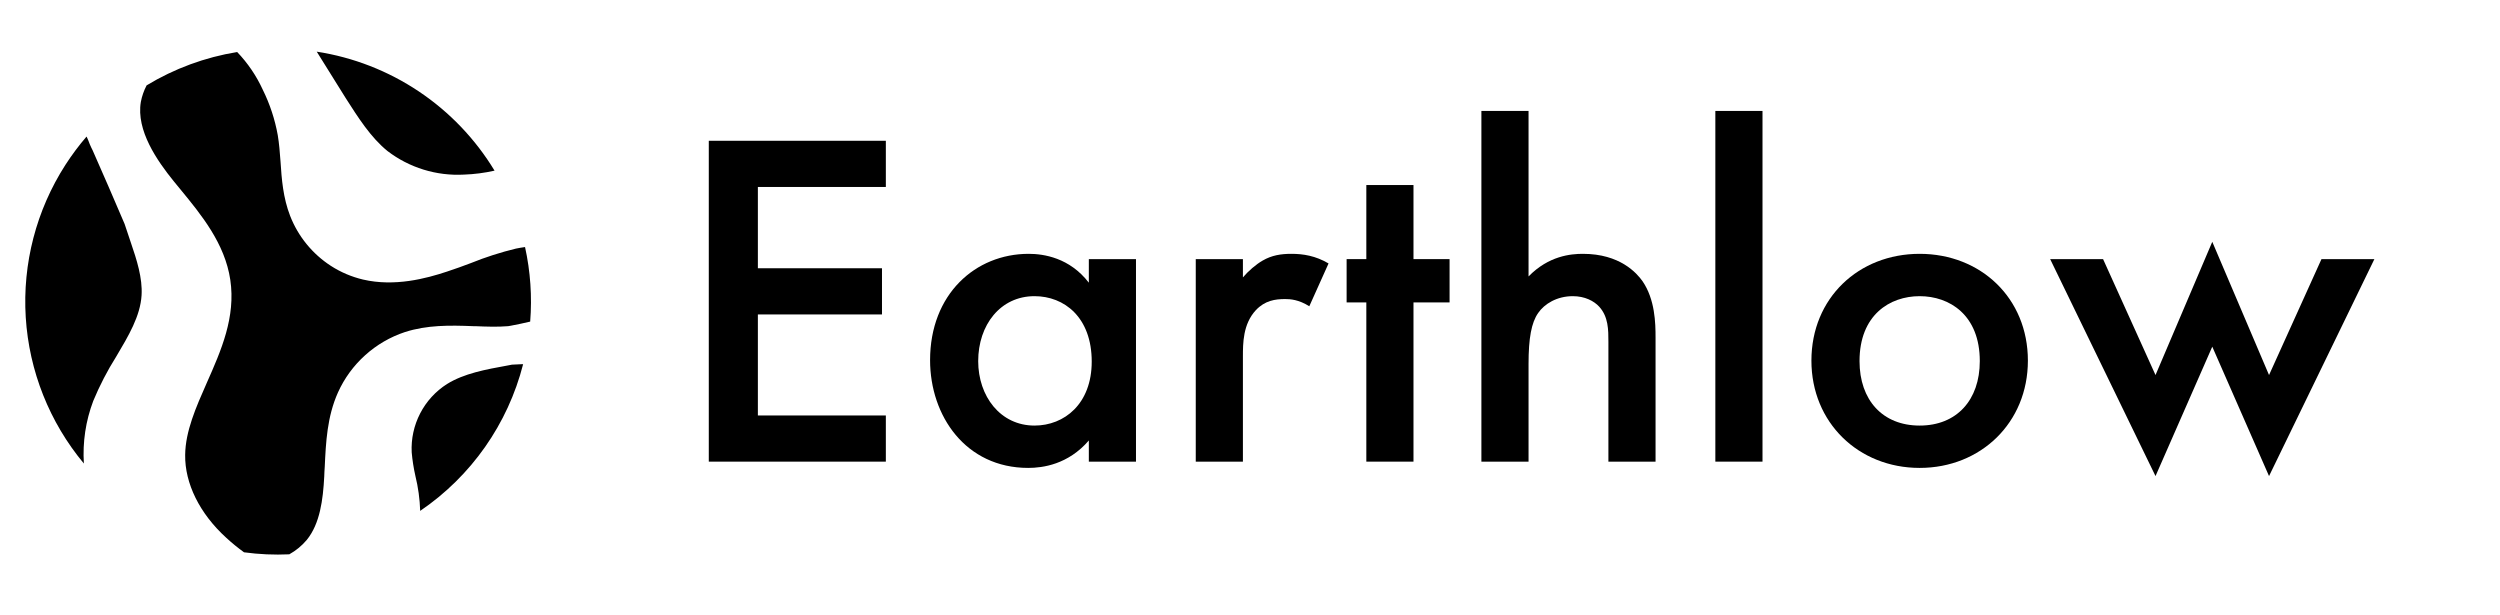
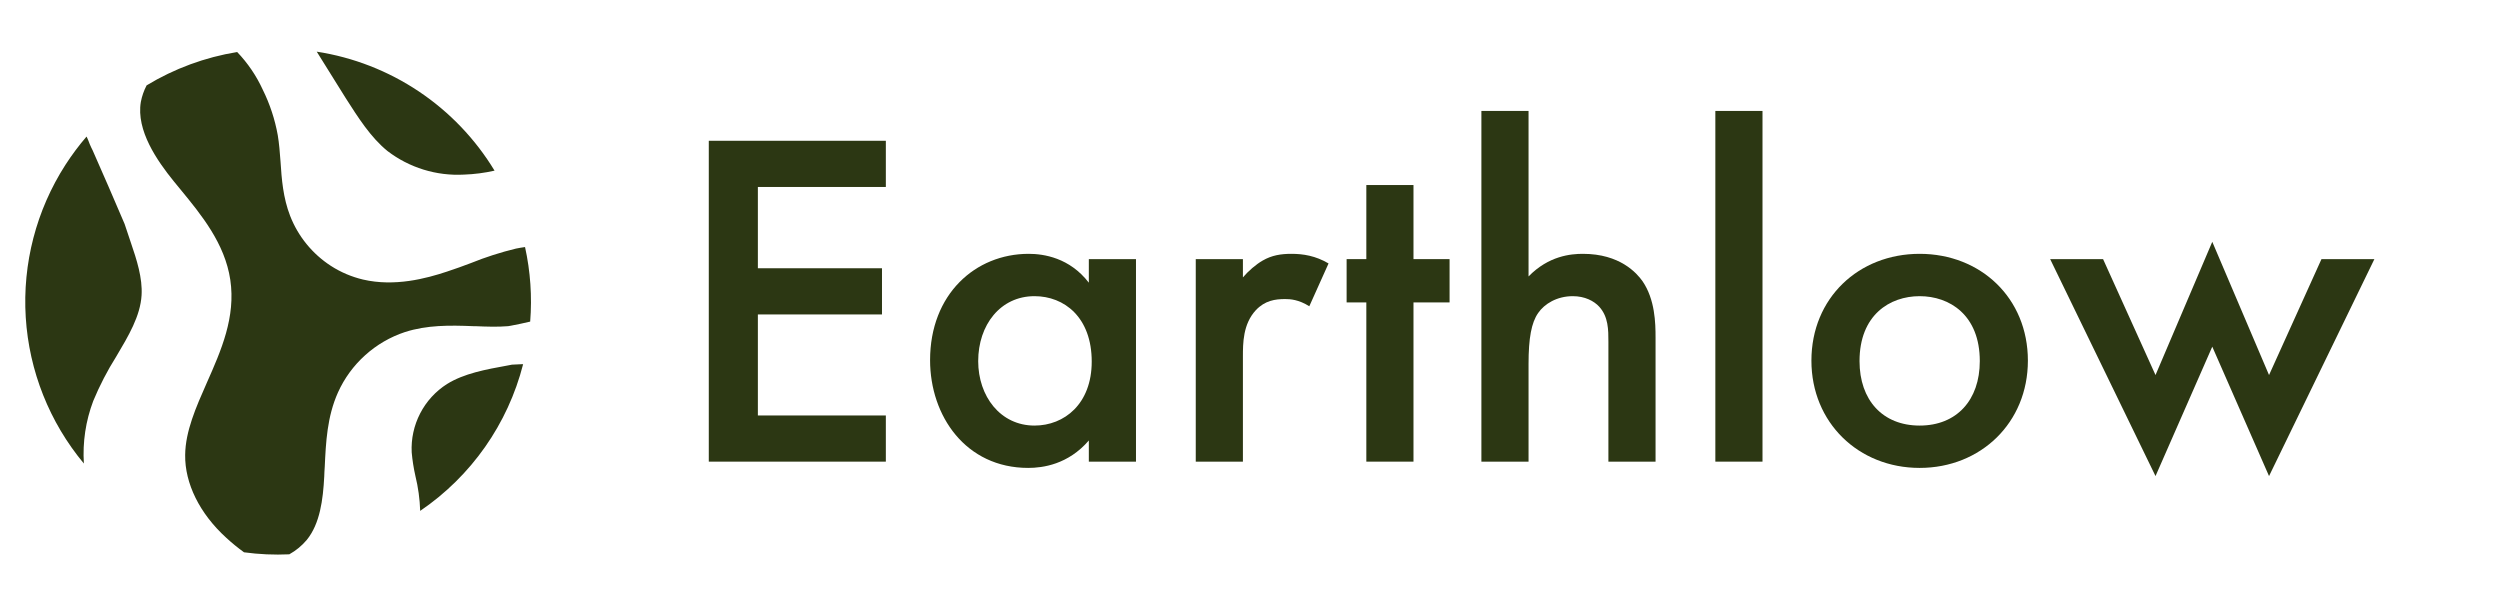
<svg xmlns="http://www.w3.org/2000/svg" width="122" height="30" viewBox="0 0 122 30" fill="none">
-   <path d="M43.229 6.87V9.124H36.984V13.091H43.041V15.345H36.984V20.275H43.229V22.528H34.589V6.87H43.229Z" fill="black" />
-   <path d="M53.135 13.795V12.645H55.436V22.528H53.135V21.495C52.126 22.669 50.882 22.834 50.178 22.834C47.126 22.834 45.388 20.298 45.388 17.575C45.388 14.359 47.595 12.387 50.201 12.387C50.929 12.387 52.196 12.575 53.135 13.795ZM50.483 14.453C48.816 14.453 47.736 15.861 47.736 17.622C47.736 19.336 48.816 20.768 50.483 20.768C51.938 20.768 53.276 19.711 53.276 17.645C53.276 15.486 51.938 14.453 50.483 14.453Z" fill="black" />
-   <path d="M58.353 22.528V12.645H60.654V13.537C60.912 13.232 61.288 12.903 61.617 12.716C62.063 12.457 62.509 12.387 63.025 12.387C63.589 12.387 64.199 12.481 64.833 12.856L63.894 14.946C63.377 14.617 62.955 14.594 62.72 14.594C62.227 14.594 61.734 14.664 61.288 15.133C60.654 15.814 60.654 16.753 60.654 17.411V22.528H58.353Z" fill="black" />
-   <path d="M70.739 14.758H68.978V22.528H66.677V14.758H65.715V12.645H66.677V9.03H68.978V12.645H70.739V14.758Z" fill="black" />
-   <path d="M72.292 22.528V5.414H74.593V13.49C75.579 12.481 76.659 12.387 77.246 12.387C79.053 12.387 79.875 13.326 80.157 13.725C80.767 14.617 80.791 15.767 80.791 16.472V22.528H78.49V16.683C78.49 16.096 78.49 15.462 78.044 14.969C77.786 14.687 77.34 14.453 76.753 14.453C75.978 14.453 75.368 14.828 75.062 15.274C74.734 15.744 74.593 16.495 74.593 17.763V22.528H72.292Z" fill="black" />
-   <path d="M83.709 5.414H86.01V22.528H83.709V5.414Z" fill="black" />
-   <path d="M93.679 12.387C96.661 12.387 98.961 14.547 98.961 17.599C98.961 20.627 96.661 22.834 93.679 22.834C90.698 22.834 88.397 20.627 88.397 17.599C88.397 14.547 90.698 12.387 93.679 12.387ZM93.679 20.768C95.487 20.768 96.614 19.523 96.614 17.622C96.614 15.368 95.135 14.453 93.679 14.453C92.224 14.453 90.745 15.368 90.745 17.622C90.745 19.523 91.871 20.768 93.679 20.768Z" fill="black" />
-   <path d="M100.048 12.645H102.63L105.189 18.303L107.959 11.8L110.729 18.303L113.288 12.645H115.87L110.729 23.233L107.959 16.918L105.189 23.233L100.048 12.645Z" fill="black" />
-   <path d="M18.912 7.372C19.977 8.185 21.298 8.593 22.637 8.521C23.141 8.504 23.642 8.439 24.134 8.328C23.2 6.785 21.938 5.466 20.439 4.462C18.94 3.459 17.239 2.796 15.457 2.521L16.867 4.782C17.471 5.726 18.087 6.704 18.912 7.372ZM5.672 17.4C6.274 16.385 6.847 15.426 6.909 14.409C6.96 13.569 6.673 12.676 6.38 11.823L6.081 10.93C5.569 9.727 5.049 8.53 4.523 7.341C4.471 7.238 4.422 7.137 4.377 7.029C4.354 6.972 4.333 6.916 4.311 6.857C4.29 6.798 4.253 6.73 4.224 6.664C3.848 7.101 3.503 7.564 3.19 8.049C1.771 10.258 1.094 12.862 1.256 15.482C1.419 18.103 2.412 20.603 4.093 22.62C4.026 21.581 4.182 20.539 4.551 19.565C4.863 18.813 5.238 18.089 5.672 17.4ZM25.528 17.774H25.431L24.985 17.795L24.787 17.833C23.687 18.033 22.651 18.223 21.817 18.738C21.26 19.092 20.807 19.587 20.504 20.174C20.201 20.76 20.058 21.416 20.091 22.075C20.125 22.46 20.185 22.843 20.27 23.22C20.408 23.78 20.486 24.354 20.505 24.931C22.997 23.238 24.783 20.693 25.528 17.774ZM24.933 15.894C25.262 15.833 25.572 15.765 25.873 15.694C25.97 14.476 25.885 13.249 25.622 12.056C25.474 12.077 25.326 12.101 25.18 12.131C24.432 12.312 23.698 12.547 22.985 12.836C22.608 12.977 22.218 13.123 21.809 13.255C20.792 13.593 19.257 14.002 17.715 13.642C17.159 13.51 16.628 13.285 16.148 12.975C15.246 12.391 14.55 11.538 14.159 10.537C13.814 9.649 13.745 8.747 13.689 7.877C13.656 7.428 13.623 7.005 13.555 6.598C13.417 5.828 13.171 5.081 12.824 4.38C12.514 3.701 12.091 3.078 11.574 2.539C10.01 2.793 8.51 3.345 7.155 4.166C7.022 4.42 6.927 4.693 6.873 4.974C6.638 6.368 7.67 7.846 8.476 8.841L8.805 9.242C9.821 10.479 10.972 11.877 11.238 13.652C11.51 15.48 10.791 17.104 10.095 18.674C9.557 19.892 9.05 21.041 9.036 22.2C9.017 23.589 9.741 25.062 11.045 26.247C11.318 26.499 11.607 26.734 11.908 26.952C12.639 27.052 13.379 27.085 14.117 27.051C14.443 26.87 14.733 26.631 14.972 26.346C15.616 25.551 15.762 24.393 15.823 23.257C15.823 23.102 15.84 22.945 15.847 22.787C15.903 21.582 15.962 20.338 16.493 19.151C16.804 18.461 17.256 17.842 17.819 17.335C18.381 16.828 19.043 16.442 19.762 16.204C20.836 15.859 21.943 15.87 23.09 15.917H23.184C23.744 15.941 24.282 15.96 24.797 15.917L24.933 15.894Z" fill="black" />
+   <path d="M43.229 6.87V9.124H36.984V13.091H43.041V15.345H36.984V20.275H43.229V22.528H34.589V6.87H43.229Z" fill="#2c3713" />
+   <path d="M53.135 13.795V12.645H55.436V22.528H53.135V21.495C52.126 22.669 50.882 22.834 50.178 22.834C47.126 22.834 45.388 20.298 45.388 17.575C45.388 14.359 47.595 12.387 50.201 12.387C50.929 12.387 52.196 12.575 53.135 13.795ZM50.483 14.453C48.816 14.453 47.736 15.861 47.736 17.622C47.736 19.336 48.816 20.768 50.483 20.768C51.938 20.768 53.276 19.711 53.276 17.645C53.276 15.486 51.938 14.453 50.483 14.453Z" fill="#2c3713" />
+   <path d="M58.353 22.528V12.645H60.654V13.537C60.912 13.232 61.288 12.903 61.617 12.716C62.063 12.457 62.509 12.387 63.025 12.387C63.589 12.387 64.199 12.481 64.833 12.856L63.894 14.946C63.377 14.617 62.955 14.594 62.72 14.594C62.227 14.594 61.734 14.664 61.288 15.133C60.654 15.814 60.654 16.753 60.654 17.411V22.528H58.353Z" fill="#2c3713" />
+   <path d="M70.739 14.758H68.978V22.528H66.677V14.758H65.715V12.645H66.677V9.03H68.978V12.645H70.739V14.758Z" fill="#2c3713" />
+   <path d="M72.292 22.528V5.414H74.593V13.49C75.579 12.481 76.659 12.387 77.246 12.387C79.053 12.387 79.875 13.326 80.157 13.725C80.767 14.617 80.791 15.767 80.791 16.472V22.528H78.49V16.683C78.49 16.096 78.49 15.462 78.044 14.969C77.786 14.687 77.34 14.453 76.753 14.453C75.978 14.453 75.368 14.828 75.062 15.274C74.734 15.744 74.593 16.495 74.593 17.763V22.528H72.292Z" fill="#2c3713" />
+   <path d="M83.709 5.414H86.01V22.528H83.709V5.414Z" fill="#2c3713" />
+   <path d="M93.679 12.387C96.661 12.387 98.961 14.547 98.961 17.599C98.961 20.627 96.661 22.834 93.679 22.834C90.698 22.834 88.397 20.627 88.397 17.599C88.397 14.547 90.698 12.387 93.679 12.387ZM93.679 20.768C95.487 20.768 96.614 19.523 96.614 17.622C96.614 15.368 95.135 14.453 93.679 14.453C92.224 14.453 90.745 15.368 90.745 17.622C90.745 19.523 91.871 20.768 93.679 20.768Z" fill="#2c3713" />
+   <path d="M100.048 12.645H102.63L105.189 18.303L107.959 11.8L110.729 18.303L113.288 12.645H115.87L110.729 23.233L107.959 16.918L105.189 23.233L100.048 12.645Z" fill="#2c3713" />
+   <path d="M18.912 7.372C19.977 8.185 21.298 8.593 22.637 8.521C23.141 8.504 23.642 8.439 24.134 8.328C23.2 6.785 21.938 5.466 20.439 4.462C18.94 3.459 17.239 2.796 15.457 2.521L16.867 4.782C17.471 5.726 18.087 6.704 18.912 7.372ZM5.672 17.4C6.274 16.385 6.847 15.426 6.909 14.409C6.96 13.569 6.673 12.676 6.38 11.823L6.081 10.93C5.569 9.727 5.049 8.53 4.523 7.341C4.471 7.238 4.422 7.137 4.377 7.029C4.354 6.972 4.333 6.916 4.311 6.857C4.29 6.798 4.253 6.73 4.224 6.664C3.848 7.101 3.503 7.564 3.19 8.049C1.771 10.258 1.094 12.862 1.256 15.482C1.419 18.103 2.412 20.603 4.093 22.62C4.026 21.581 4.182 20.539 4.551 19.565C4.863 18.813 5.238 18.089 5.672 17.4ZM25.528 17.774H25.431L24.985 17.795L24.787 17.833C23.687 18.033 22.651 18.223 21.817 18.738C21.26 19.092 20.807 19.587 20.504 20.174C20.201 20.76 20.058 21.416 20.091 22.075C20.125 22.46 20.185 22.843 20.27 23.22C20.408 23.78 20.486 24.354 20.505 24.931C22.997 23.238 24.783 20.693 25.528 17.774ZM24.933 15.894C25.262 15.833 25.572 15.765 25.873 15.694C25.97 14.476 25.885 13.249 25.622 12.056C25.474 12.077 25.326 12.101 25.18 12.131C24.432 12.312 23.698 12.547 22.985 12.836C22.608 12.977 22.218 13.123 21.809 13.255C20.792 13.593 19.257 14.002 17.715 13.642C17.159 13.51 16.628 13.285 16.148 12.975C15.246 12.391 14.55 11.538 14.159 10.537C13.814 9.649 13.745 8.747 13.689 7.877C13.656 7.428 13.623 7.005 13.555 6.598C13.417 5.828 13.171 5.081 12.824 4.38C12.514 3.701 12.091 3.078 11.574 2.539C10.01 2.793 8.51 3.345 7.155 4.166C7.022 4.42 6.927 4.693 6.873 4.974C6.638 6.368 7.67 7.846 8.476 8.841L8.805 9.242C9.821 10.479 10.972 11.877 11.238 13.652C11.51 15.48 10.791 17.104 10.095 18.674C9.557 19.892 9.05 21.041 9.036 22.2C9.017 23.589 9.741 25.062 11.045 26.247C11.318 26.499 11.607 26.734 11.908 26.952C12.639 27.052 13.379 27.085 14.117 27.051C14.443 26.87 14.733 26.631 14.972 26.346C15.616 25.551 15.762 24.393 15.823 23.257C15.823 23.102 15.84 22.945 15.847 22.787C15.903 21.582 15.962 20.338 16.493 19.151C16.804 18.461 17.256 17.842 17.819 17.335C18.381 16.828 19.043 16.442 19.762 16.204C20.836 15.859 21.943 15.87 23.09 15.917H23.184C23.744 15.941 24.282 15.96 24.797 15.917L24.933 15.894Z" fill="#2c3713" />
</svg>
